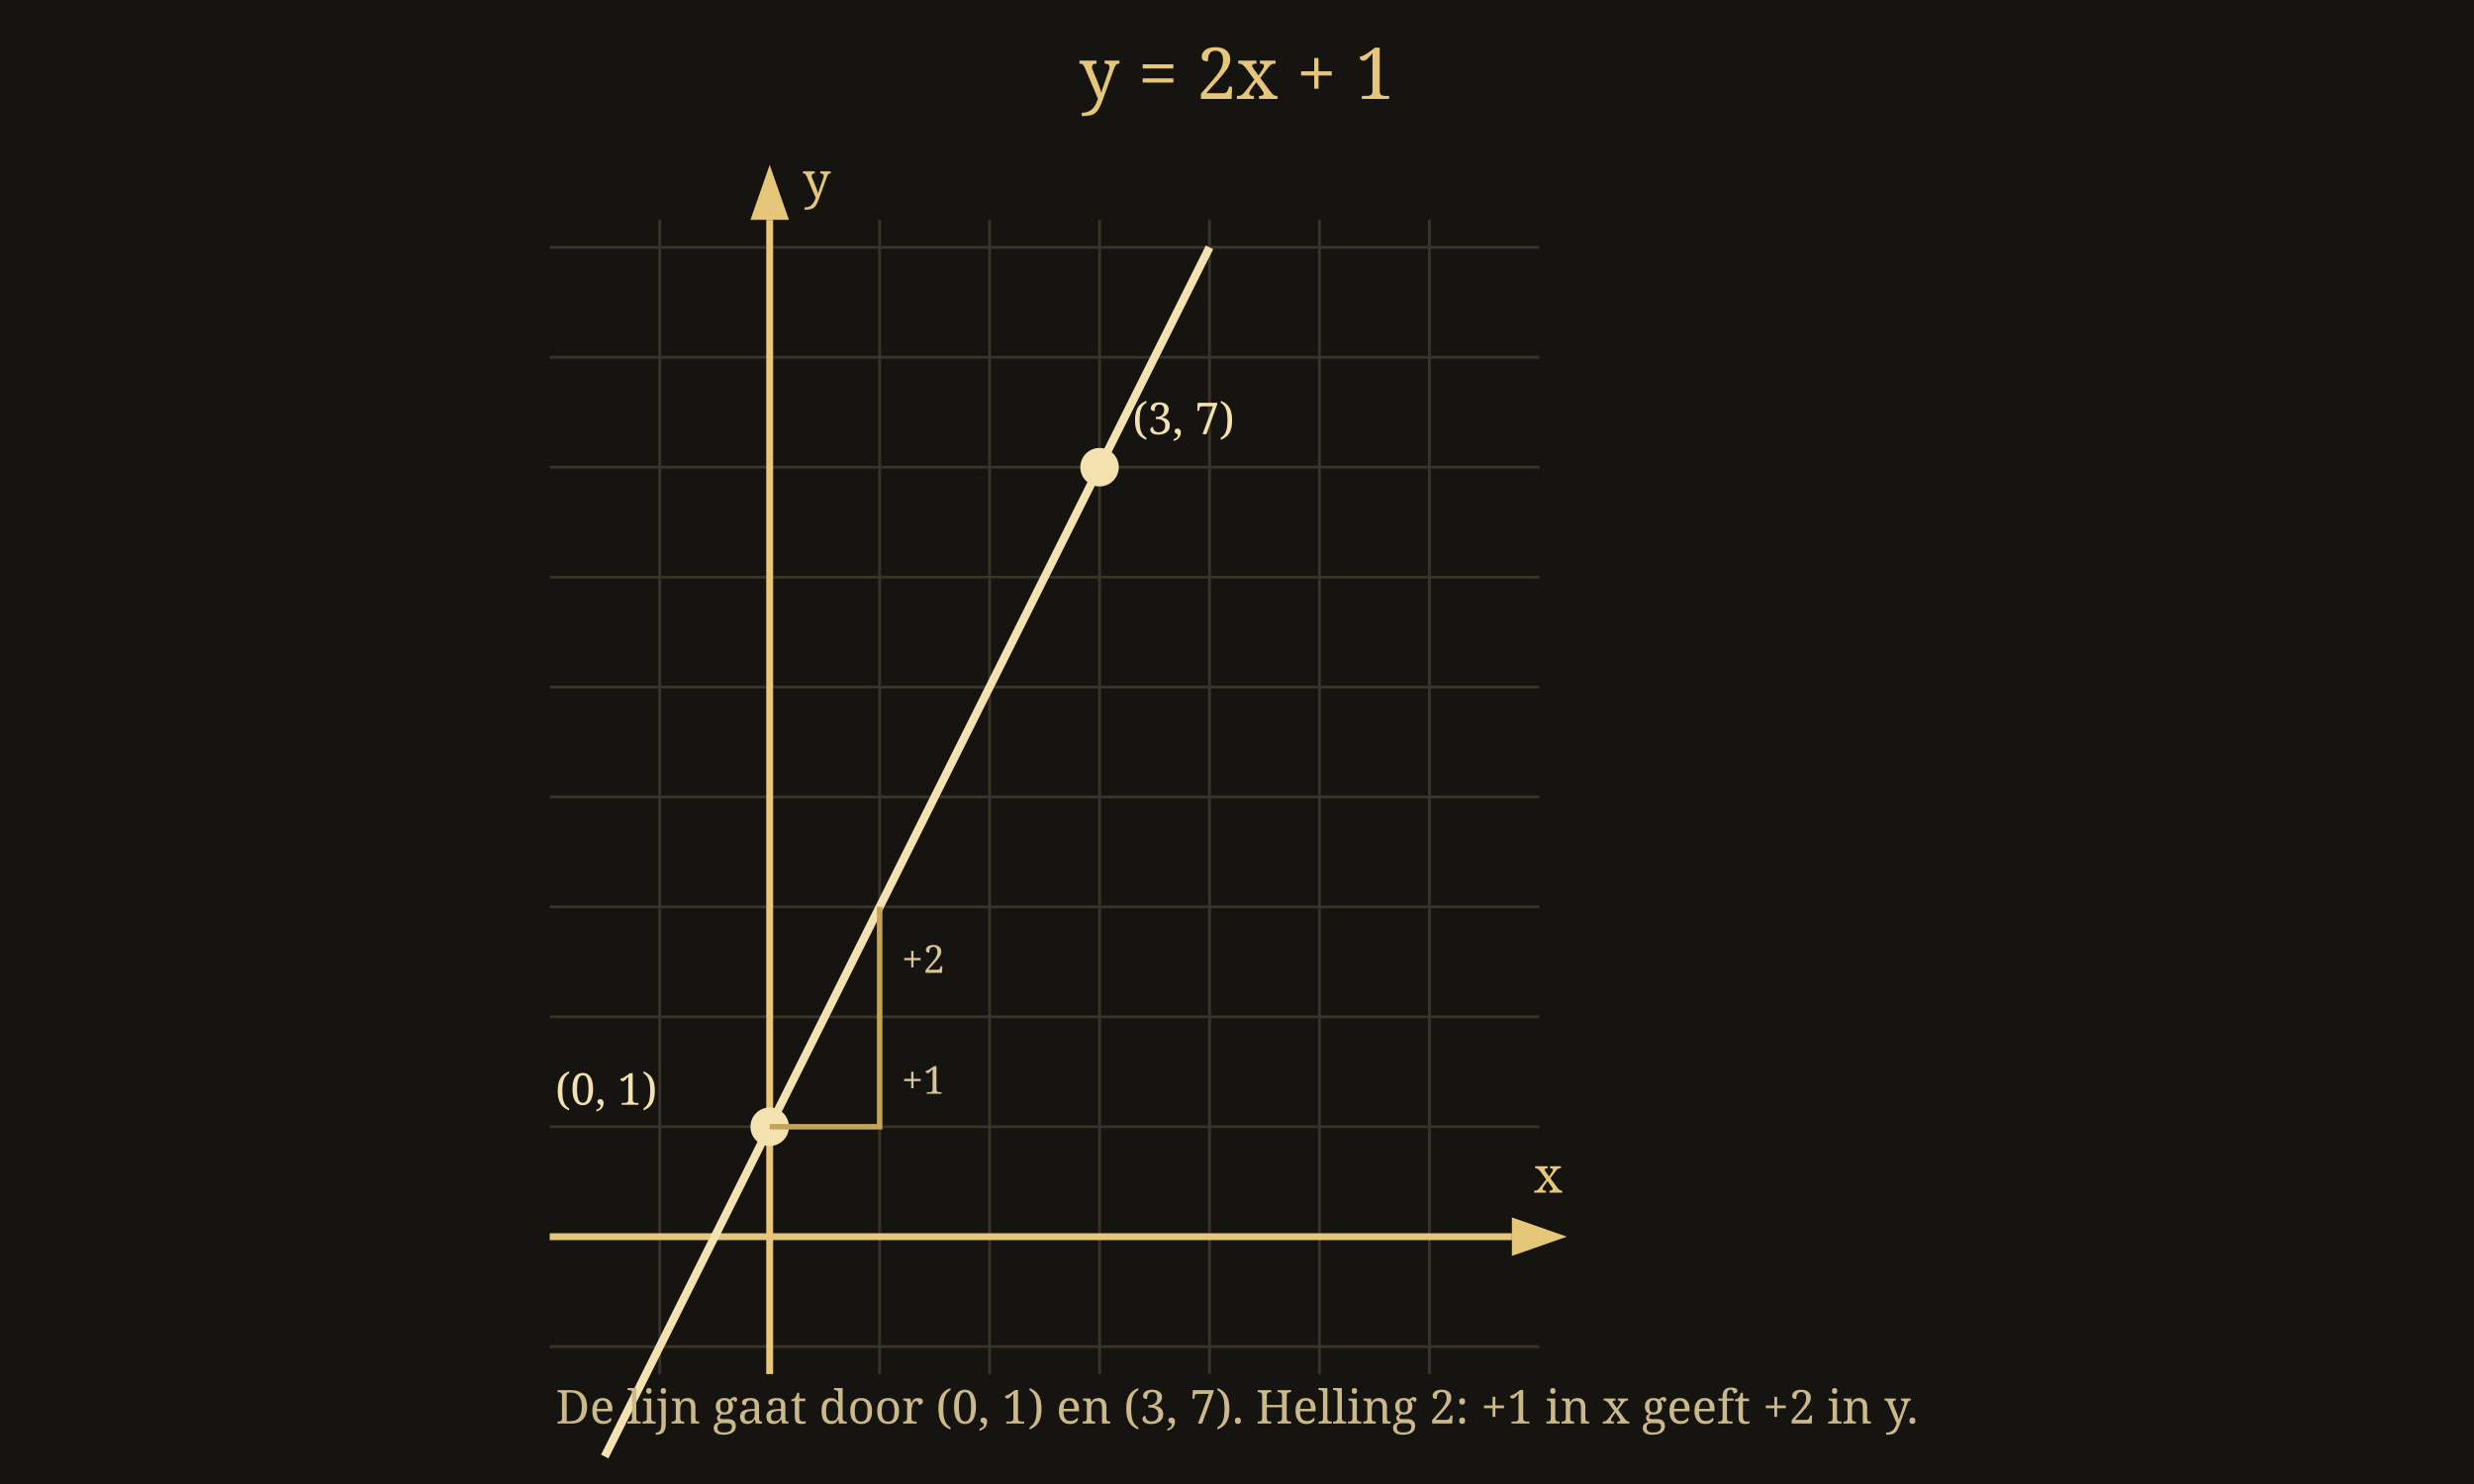
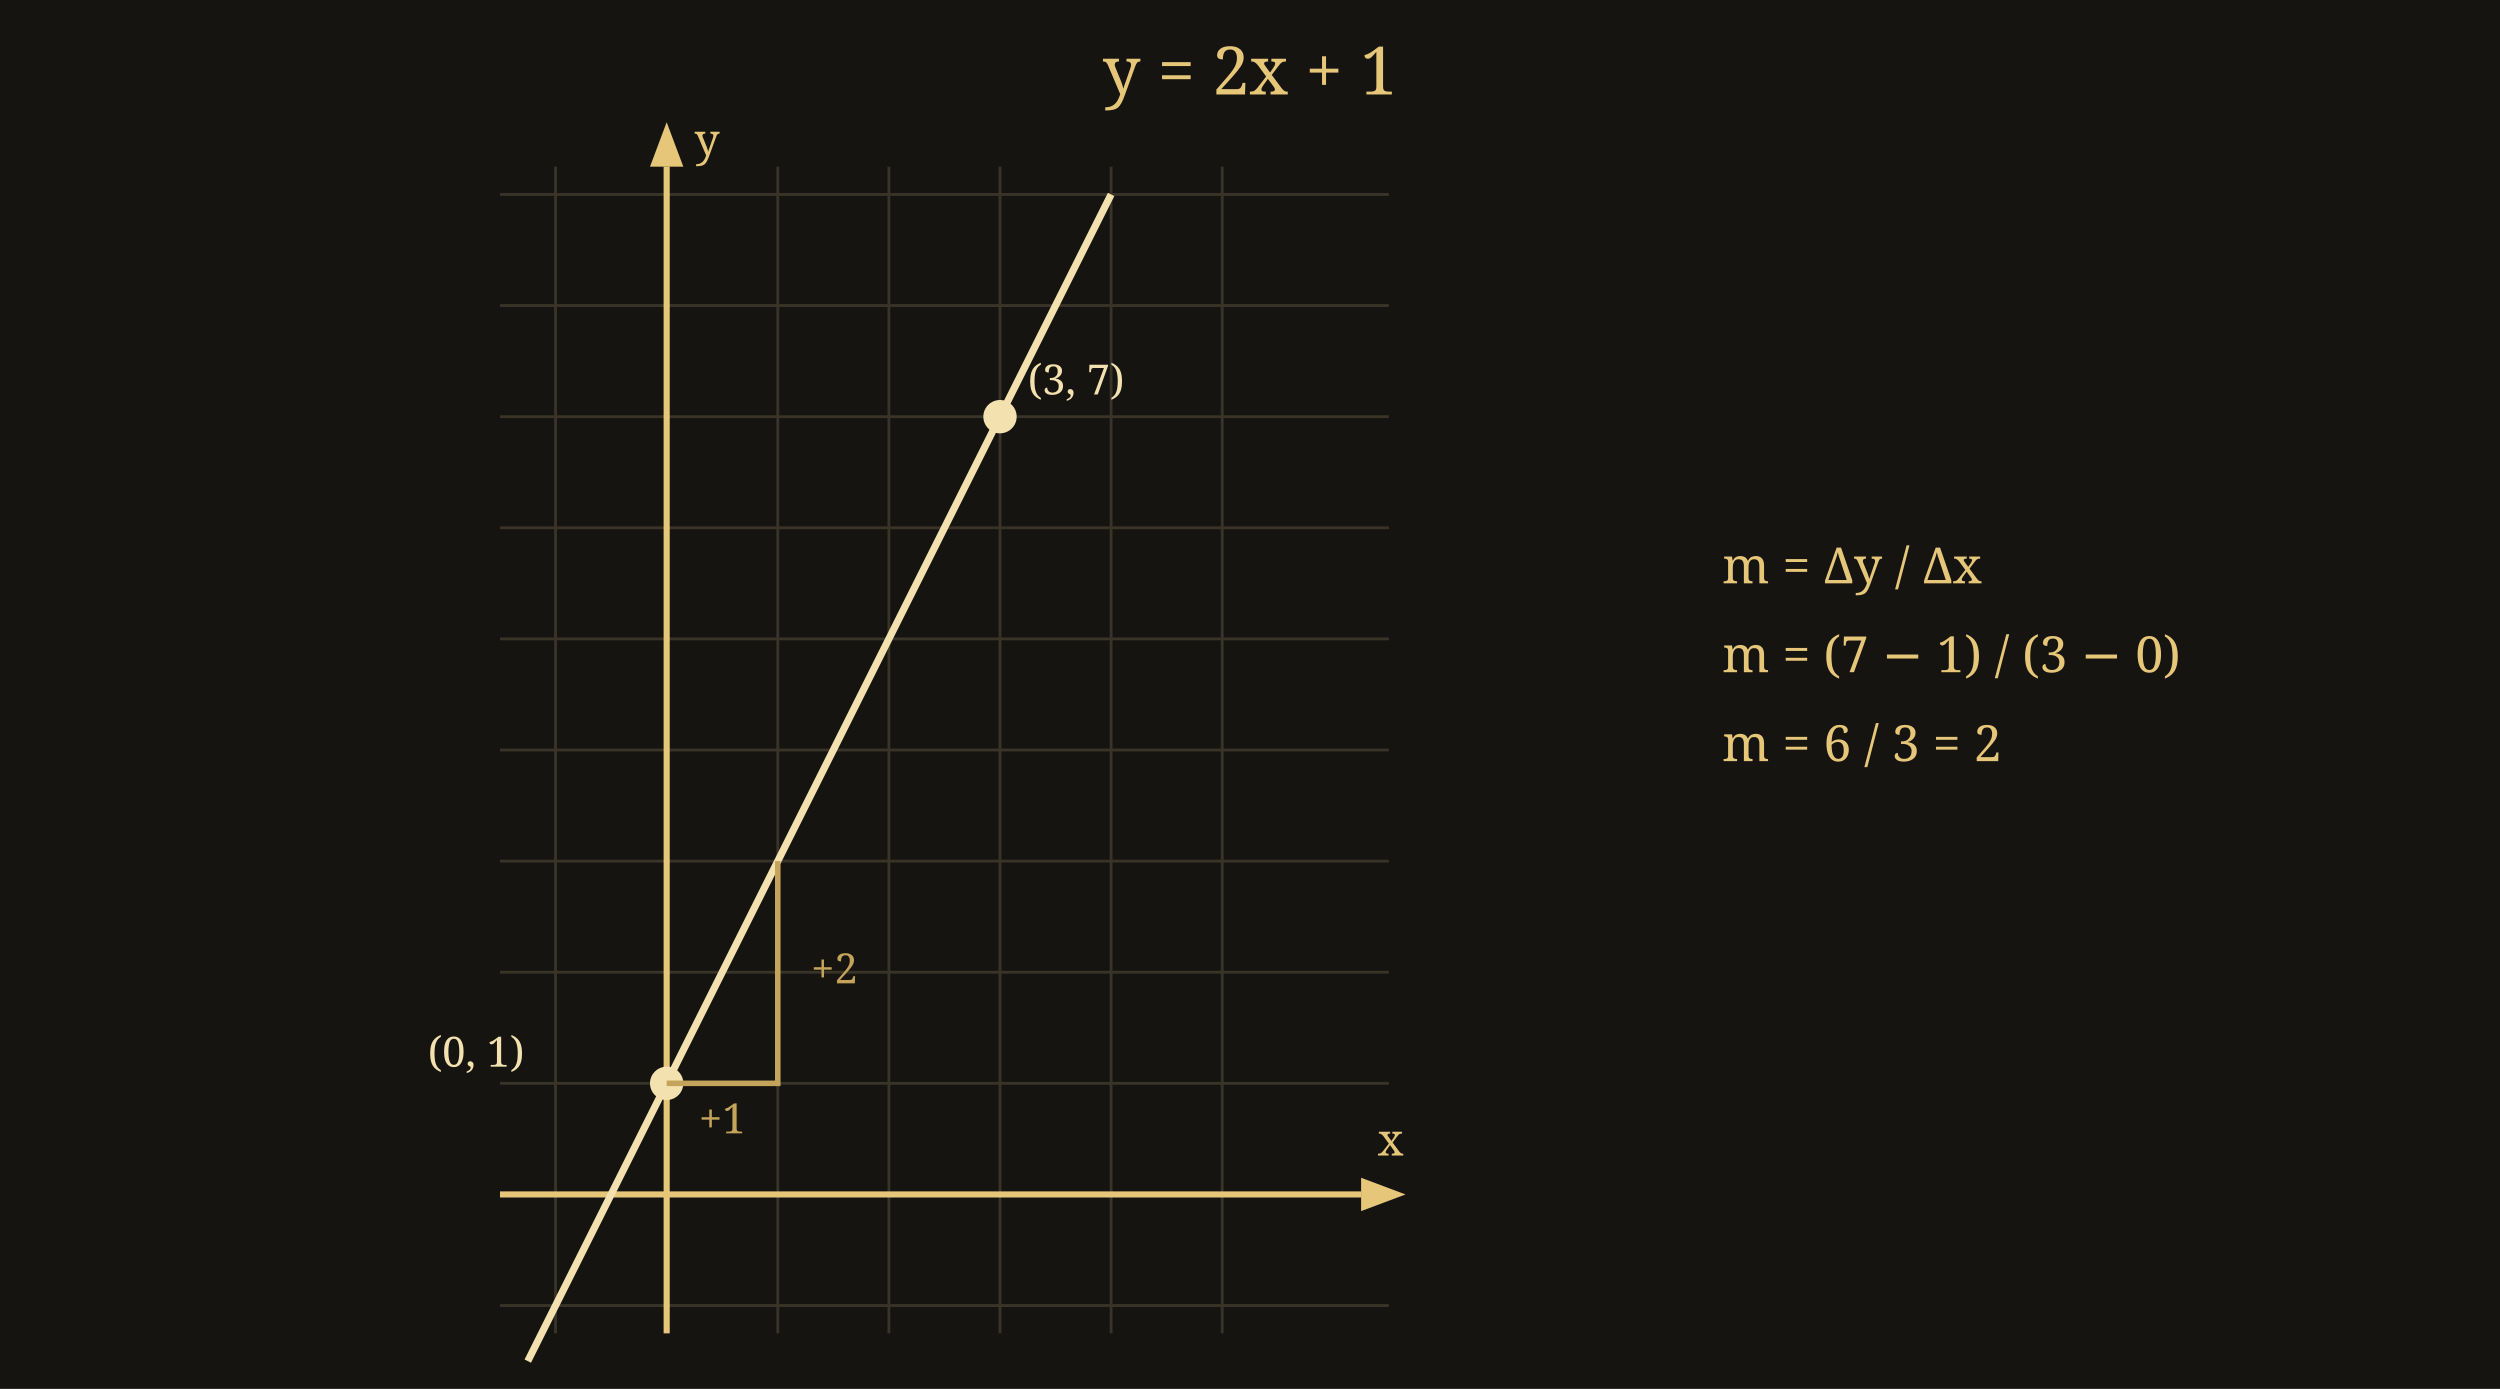
- <svg xmlns="http://www.w3.org/2000/svg" viewBox="0 0 900 540" role="img" aria-labelledby="t3 d3">
-   <rect width="900" height="540" fill="#161410" />
-   <text x="450" y="36" text-anchor="middle" fill="#e6c77a" font-family="Georgia, serif" font-size="26">y = 2x + 1</text>
-   <g transform="translate(280,450)">
+ <svg xmlns="http://www.w3.org/2000/svg" viewBox="0 0 900 500" role="img" aria-labelledby="t3 d3">
+   <rect width="900" height="500" fill="#161410" />
+   <text x="450" y="34" text-anchor="middle" fill="#e6c77a" font-family="Georgia, serif" font-size="24">y = 2x + 1</text>
+   <g transform="translate(240,430)" font-family="Georgia, serif">
    <g stroke="#3a3428" stroke-width="1">
-       <line x1="-80" y1="40" x2="280" y2="40" />
-       <line x1="-80" y1="0" x2="280" y2="0" />
-       <line x1="-80" y1="-40" x2="280" y2="-40" />
-       <line x1="-80" y1="-80" x2="280" y2="-80" />
-       <line x1="-80" y1="-120" x2="280" y2="-120" />
-       <line x1="-80" y1="-160" x2="280" y2="-160" />
-       <line x1="-80" y1="-200" x2="280" y2="-200" />
-       <line x1="-80" y1="-240" x2="280" y2="-240" />
-       <line x1="-80" y1="-280" x2="280" y2="-280" />
-       <line x1="-80" y1="-320" x2="280" y2="-320" />
-       <line x1="-80" y1="-360" x2="280" y2="-360" />
+       <line x1="-60" y1="40" x2="260" y2="40" />
+       <line x1="-60" y1="0" x2="260" y2="0" />
+       <line x1="-60" y1="-40" x2="260" y2="-40" />
+       <line x1="-60" y1="-80" x2="260" y2="-80" />
+       <line x1="-60" y1="-120" x2="260" y2="-120" />
+       <line x1="-60" y1="-160" x2="260" y2="-160" />
+       <line x1="-60" y1="-200" x2="260" y2="-200" />
+       <line x1="-60" y1="-240" x2="260" y2="-240" />
+       <line x1="-60" y1="-280" x2="260" y2="-280" />
+       <line x1="-60" y1="-320" x2="260" y2="-320" />
+       <line x1="-60" y1="-360" x2="260" y2="-360" />
      <line x1="-40" y1="50" x2="-40" y2="-370" />
      <line x1="0" y1="50" x2="0" y2="-370" />
      <line x1="40" y1="50" x2="40" y2="-370" />
      <line x1="80" y1="50" x2="80" y2="-370" />
      <line x1="120" y1="50" x2="120" y2="-370" />
      <line x1="160" y1="50" x2="160" y2="-370" />
      <line x1="200" y1="50" x2="200" y2="-370" />
-       <line x1="240" y1="50" x2="240" y2="-370" />
    </g>
-     <line x1="-80" y1="0" x2="270" y2="0" stroke="#e6c77a" stroke-width="2.5" />
-     <line x1="0" y1="50" x2="0" y2="-370" stroke="#e6c77a" stroke-width="2.5" />
-     <polygon points="270,-7 290,0 270,7" fill="#e6c77a" />
-     <polygon points="-7,-370 0,-390 7,-370" fill="#e6c77a" />
-     <text x="278" y="-16" fill="#e6c77a" font-family="Georgia, serif" font-size="18">x</text>
-     <text x="12" y="-378" fill="#e6c77a" font-family="Georgia, serif" font-size="18">y</text>
-     <line x1="-60" y1="80" x2="160" y2="-360" stroke="#f3e2b0" stroke-width="3" />
-     <circle cx="0" cy="-40" r="7" fill="#f3e2b0" />
-     <circle cx="120" cy="-280" r="7" fill="#f3e2b0" />
-     <text x="-78" y="-48" fill="#f3e2b0" font-family="Georgia, serif" font-size="16">(0, 1)</text>
-     <text x="132" y="-292" fill="#f3e2b0" font-family="Georgia, serif" font-size="16">(3, 7)</text>
+     <line x1="-60" y1="0" x2="250" y2="0" stroke="#e6c77a" stroke-width="2.2" />
+     <line x1="0" y1="50" x2="0" y2="-370" stroke="#e6c77a" stroke-width="2.2" />
+     <polygon points="250,-6 266,0 250,6" fill="#e6c77a" />
+     <polygon points="-6,-370 0,-386 6,-370" fill="#e6c77a" />
+     <text x="256" y="-14" fill="#e6c77a" font-size="16">x</text>
+     <text x="10" y="-374" fill="#e6c77a" font-size="16">y</text>
+     <line x1="-50" y1="60" x2="160" y2="-360" stroke="#f3e2b0" stroke-width="2.6" />
+     <circle cx="0" cy="-40" r="6" fill="#f3e2b0" />
+     <circle cx="120" cy="-280" r="6" fill="#f3e2b0" />
+     <text x="-86" y="-46" fill="#f3e2b0" font-size="15">(0, 1)</text>
+     <text x="130" y="-288" fill="#f3e2b0" font-size="15">(3, 7)</text>
    <path d="M 0 -40 H 40 V -120" fill="none" stroke="#c4a45a" stroke-width="2" />
-     <text x="48" y="-52" fill="#d7c49a" font-family="Georgia, serif" font-size="14">+1</text>
-     <text x="48" y="-96" fill="#d7c49a" font-family="Georgia, serif" font-size="14">+2</text>
+     <text x="20" y="-22" text-anchor="middle" fill="#c4a45a" font-size="15">+1</text>
+     <text x="52" y="-76" fill="#c4a45a" font-size="15">+2</text>
  </g>
-   <text x="450" y="518" text-anchor="middle" fill="#cbb98a" font-family="Georgia, serif" font-size="17">De lijn gaat door (0, 1) en (3, 7). Helling 2: +1 in x geeft +2 in y.</text>
+   <g font-family="Georgia, serif" fill="#e6c77a">
+     <text x="620" y="210" font-size="18">m = Δy / Δx</text>
+     <text x="620" y="242" font-size="18">m = (7 − 1) / (3 − 0)</text>
+     <text x="620" y="274" font-size="18">m = 6 / 3 = 2</text>
+   </g>
</svg>
